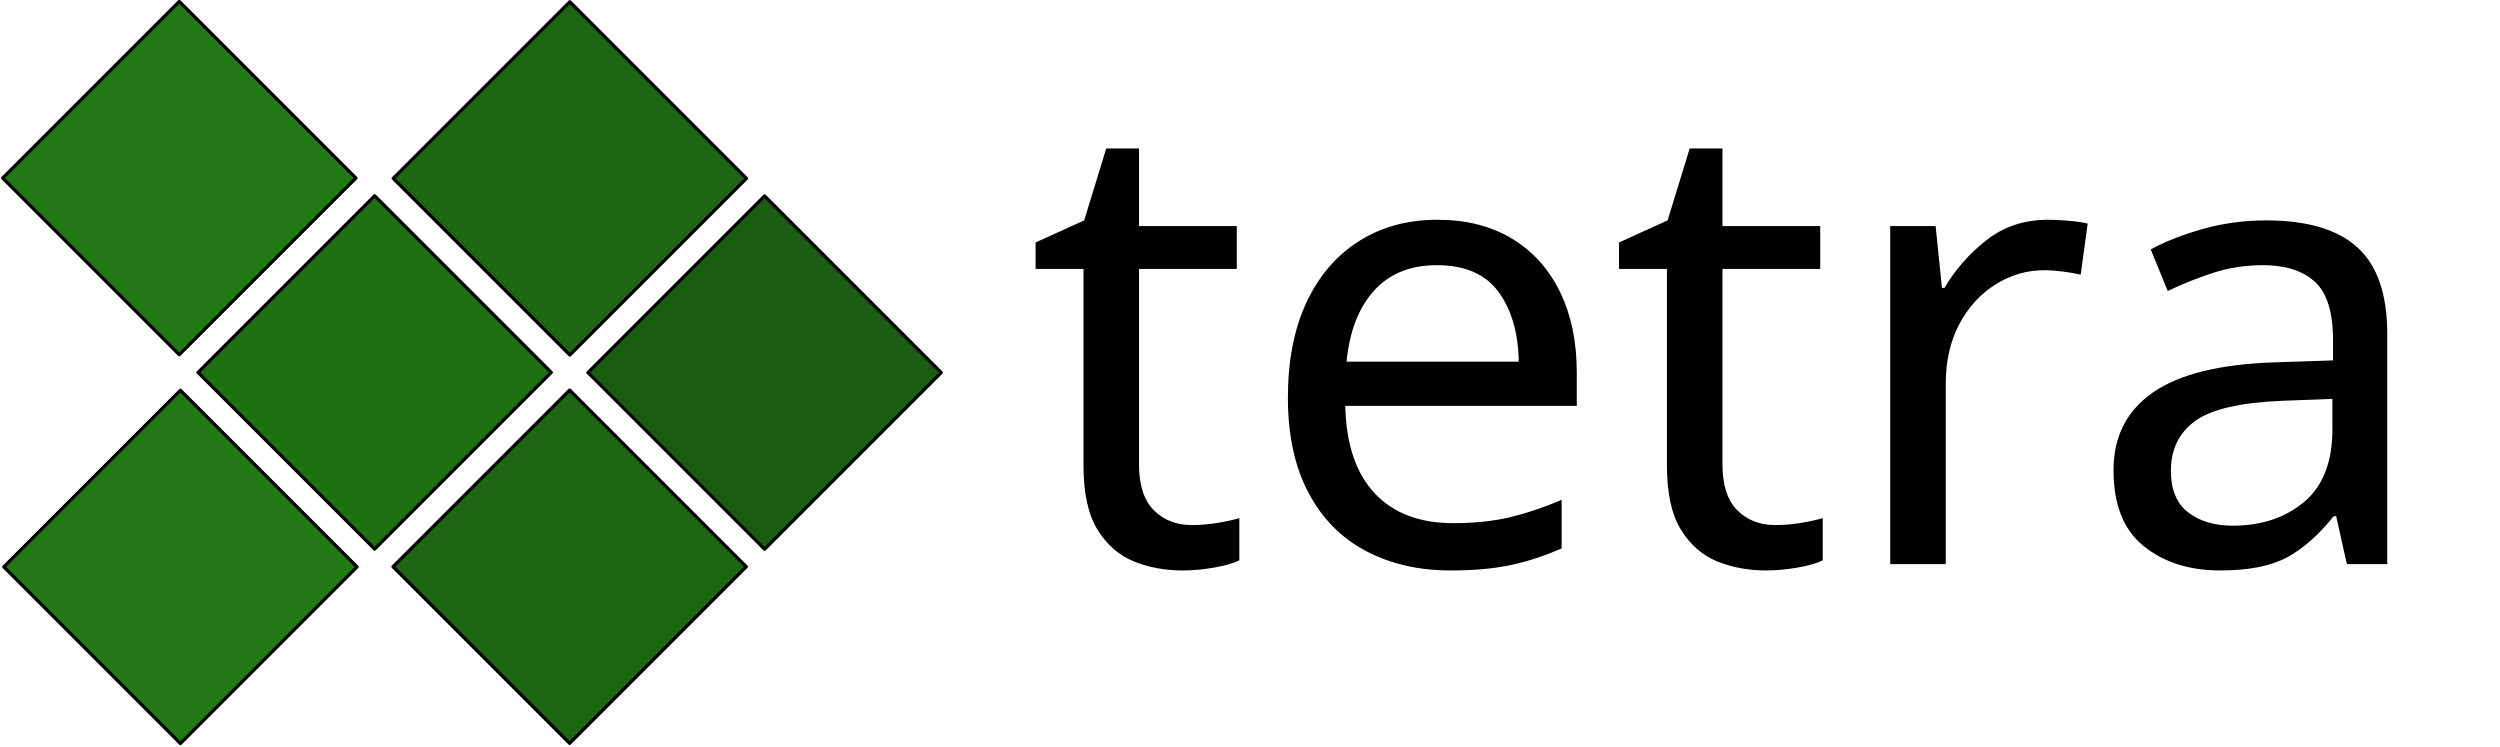
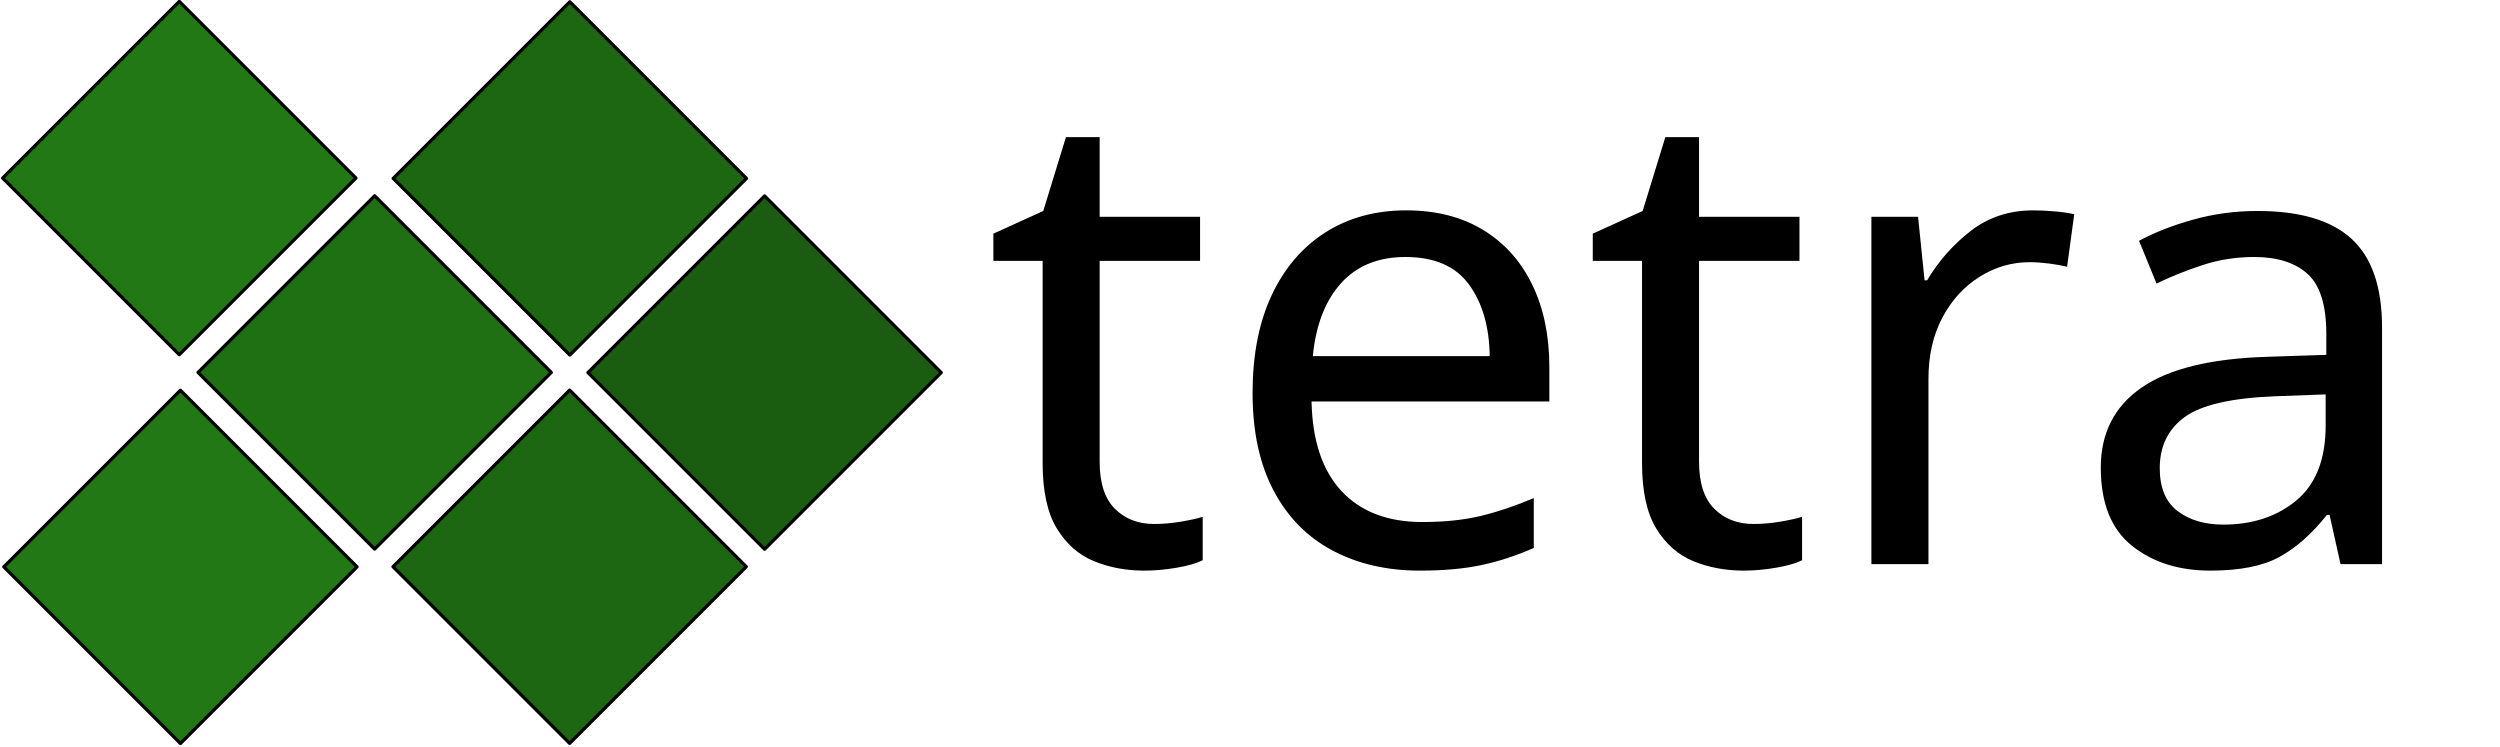
<svg xmlns="http://www.w3.org/2000/svg" xmlns:ns1="http://www.openswatchbook.org/uri/2009/osb" width="941.36" height="281" id="svg2" version="1.1">
  <defs id="defs4">
    <linearGradient id="linearGradient5219" ns1:paint="solid">
      <stop style="stop-color:#569bb0;stop-opacity:1;" offset="0" id="stop5221" />
    </linearGradient>
  </defs>
  <g id="layer1" transform="translate(0,-771.3622)">
    <g id="g3344" transform="matrix(-1,0,0,1,386.4116,259.9998)">
      <rect transform="matrix(0.7071068,-0.7071068,0.7071068,0.7071068,0,0)" y="483.417" x="-438.161" height="94.06" width="94.06" id="rect3773" style="fill:#1a5d11;fill-opacity:1;fill-rule:evenodd;stroke:#000000;stroke-width:1.225px;stroke-linecap:butt;stroke-linejoin:round;stroke-opacity:1" />
      <rect transform="matrix(0.7071068,-0.7071068,0.7071068,0.7071068,0,0)" y="483.578" x="-334.607" height="94.06" width="94.06" id="rect3773-3" style="fill:#1d6612;fill-opacity:1;fill-rule:evenodd;stroke:#000000;stroke-width:1.225px;stroke-linecap:butt;stroke-linejoin:round;stroke-opacity:1" />
      <rect transform="matrix(0.7071068,-0.7071068,0.7071068,0.7071068,0,0)" y="587.016" x="-437.948" height="94.06" width="94.06" id="rect3773-35" style="fill:#1d6612;fill-opacity:1;fill-rule:evenodd;stroke:#000000;stroke-width:1.225px;stroke-linecap:butt;stroke-linejoin:round;stroke-opacity:1" />
      <rect transform="matrix(0.7071068,-0.7071068,0.7071068,0.7071068,0,0)" y="587.204" x="-334.297" height="94.06" width="94.06" id="rect3773-7" style="fill:#1f6f13;fill-opacity:1;fill-rule:evenodd;stroke:#000000;stroke-width:1.225px;stroke-linecap:butt;stroke-linejoin:round;stroke-opacity:1" />
      <rect transform="matrix(0.7071068,-0.7071068,0.7071068,0.7071068,0,0)" y="587.463" x="-230.531" height="94.06" width="94.06" id="rect3773-8" style="fill:#227814;fill-opacity:1;fill-rule:evenodd;stroke:#000000;stroke-width:1.225px;stroke-linecap:butt;stroke-linejoin:round;stroke-opacity:1" />
      <rect transform="matrix(0.7071068,-0.7071068,0.7071068,0.7071068,0,0)" y="690.689" x="-334.358" height="94.06" width="94.06" id="rect3773-1" style="fill:#227814;fill-opacity:1;fill-rule:evenodd;stroke:#000000;stroke-width:1.225px;stroke-linecap:butt;stroke-linejoin:round;stroke-opacity:1" />
    </g>
-     <text xml:space="preserve" style="font-size:237.5px;font-style:normal;font-variant:normal;font-weight:normal;font-stretch:normal;line-height:125%;letter-spacing:0px;word-spacing:0px;fill:#000000;fill-opacity:1;stroke:none;font-family:Fira Sans;-inkscape-font-specification:Fira Sans" x="386.143" y="983.791" id="text3349">
-       <tspan id="tspan3351" x="386.143" y="983.791">tetra</tspan>
+     <text xml:space="preserve" style="font-size:244px;font-style:normal;font-variant:normal;font-weight:normal;font-stretch:normal;text-align:start;line-height:125%;letter-spacing:0px;word-spacing:0px;writing-mode:lr-tb;text-anchor:start;fill:#000000;fill-opacity:1;stroke:none;font-family:Droid Serif;-inkscape-font-specification:Droid Serif" x="370.143" y="983.791" id="text3349">
+       <tspan id="tspan3351" x="370.143" y="983.791">tetra</tspan>
    </text>
  </g>
</svg>
